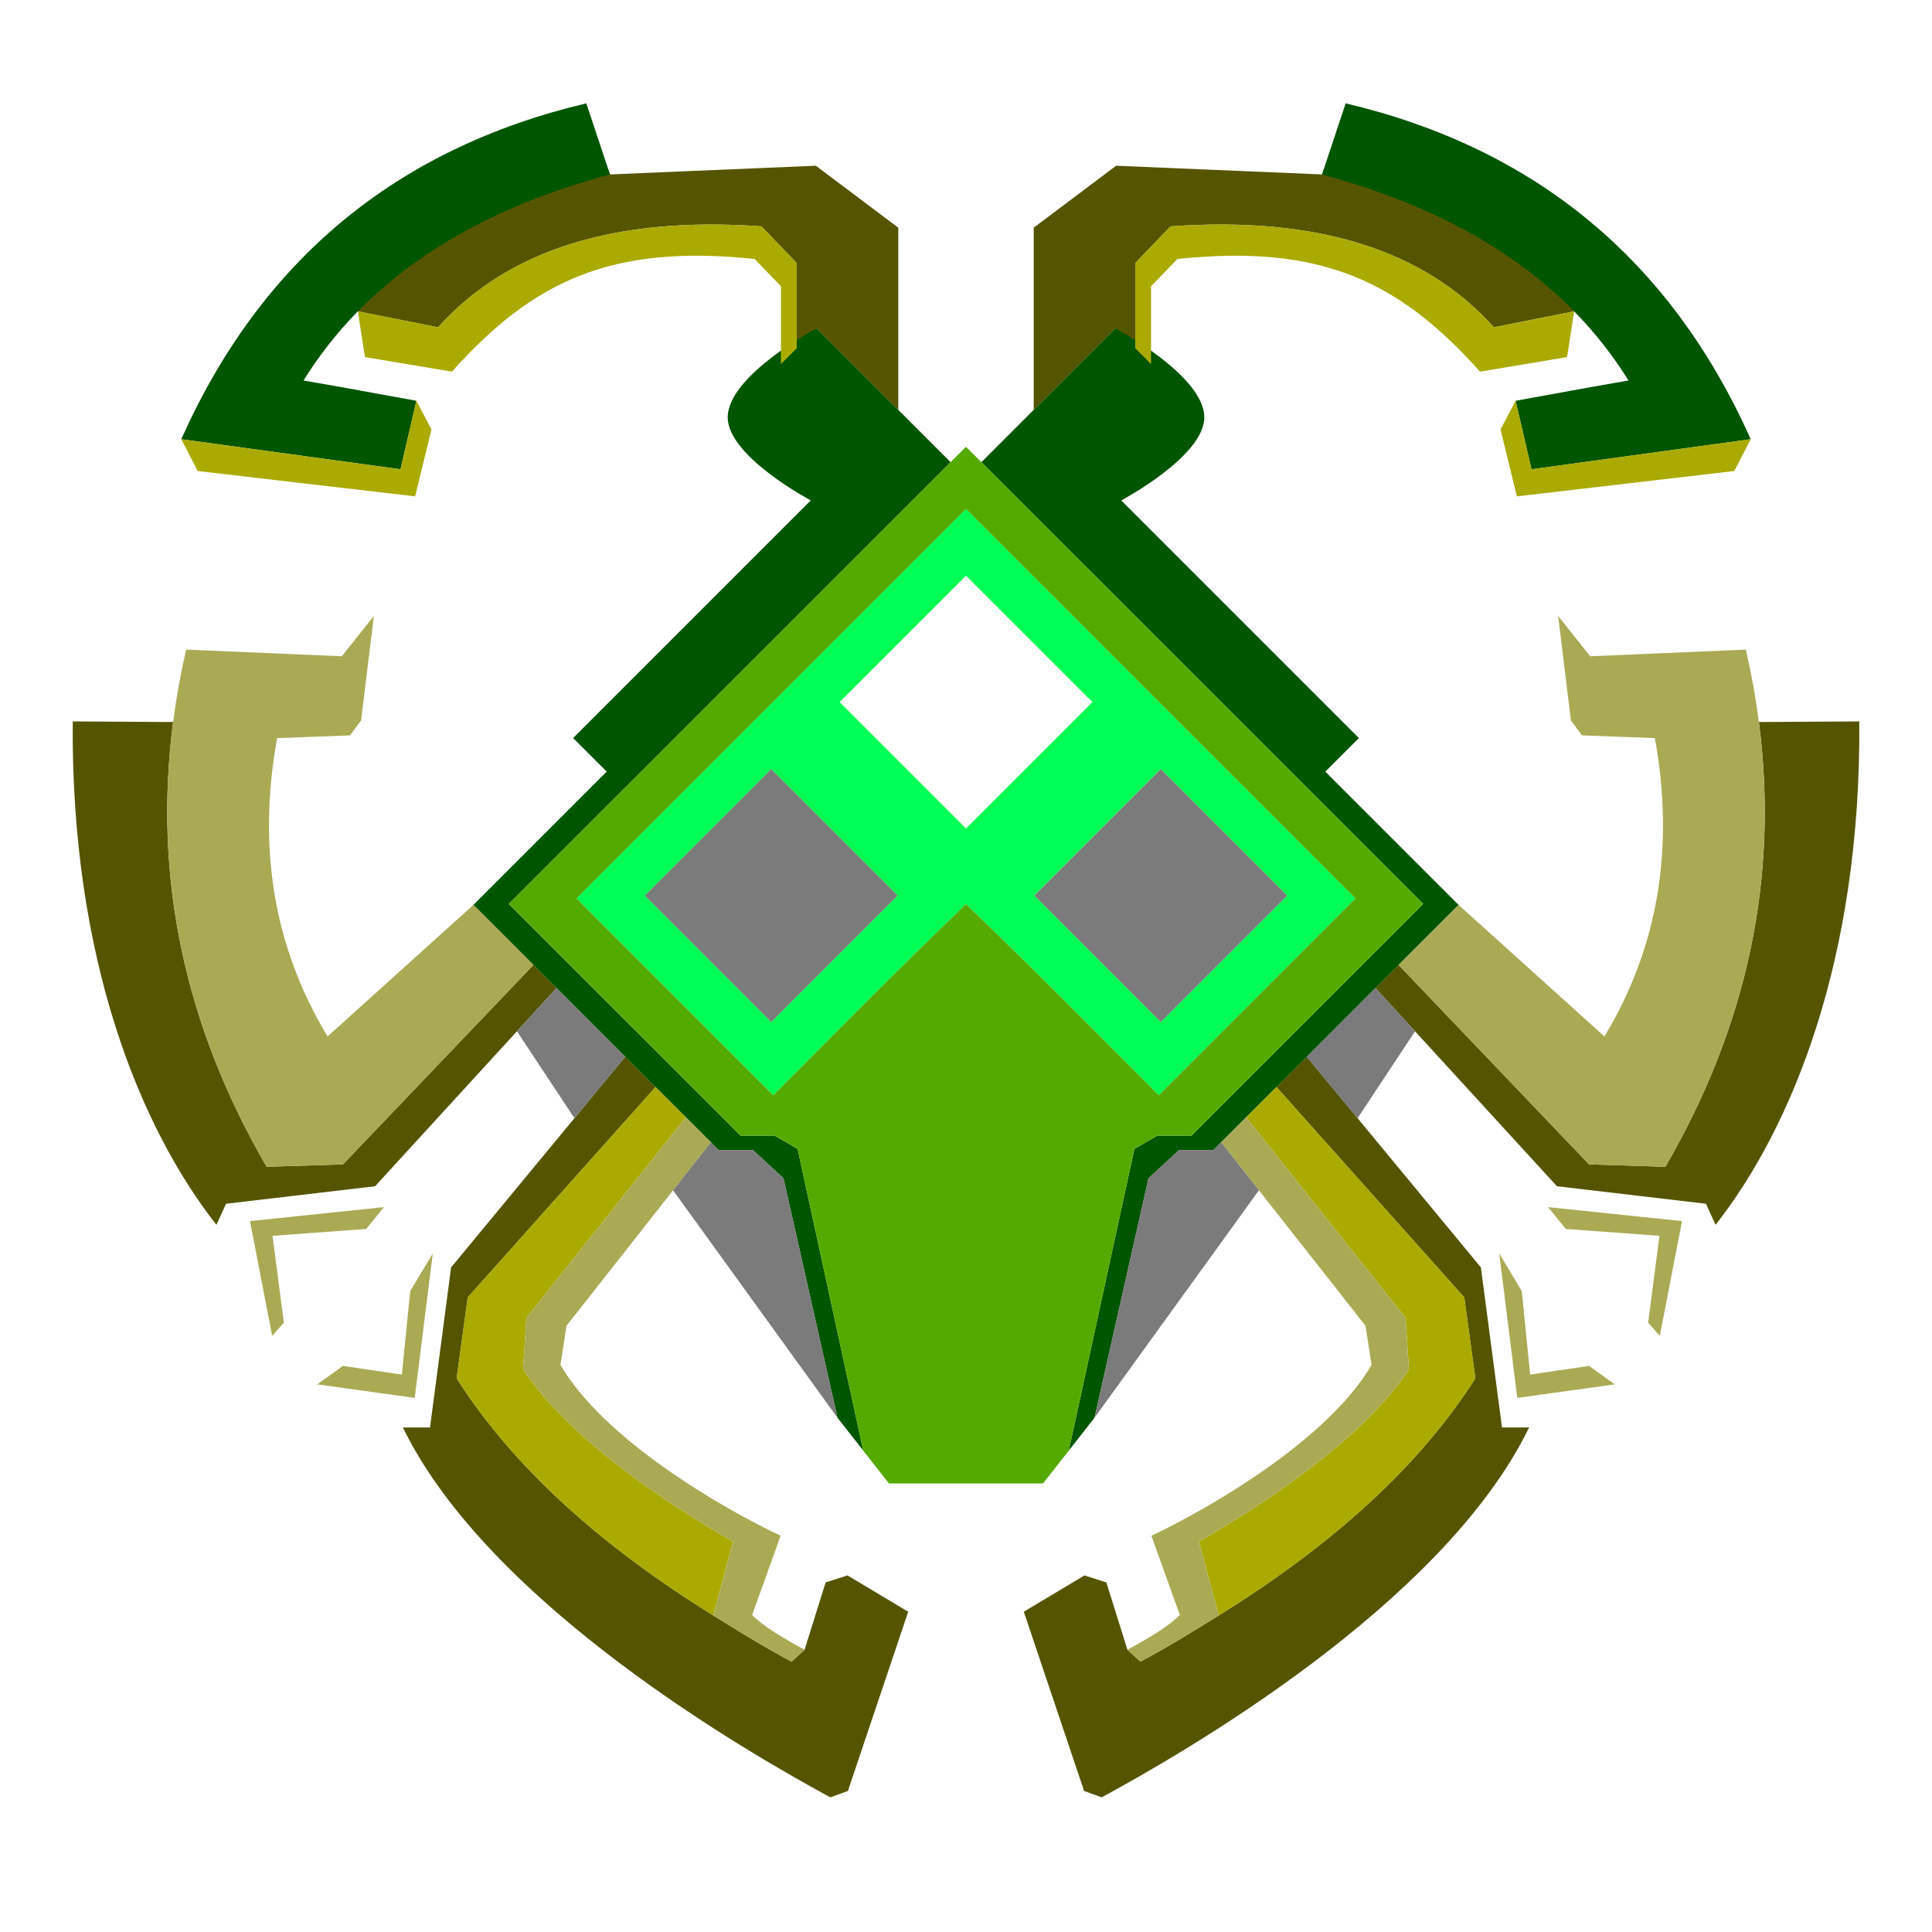
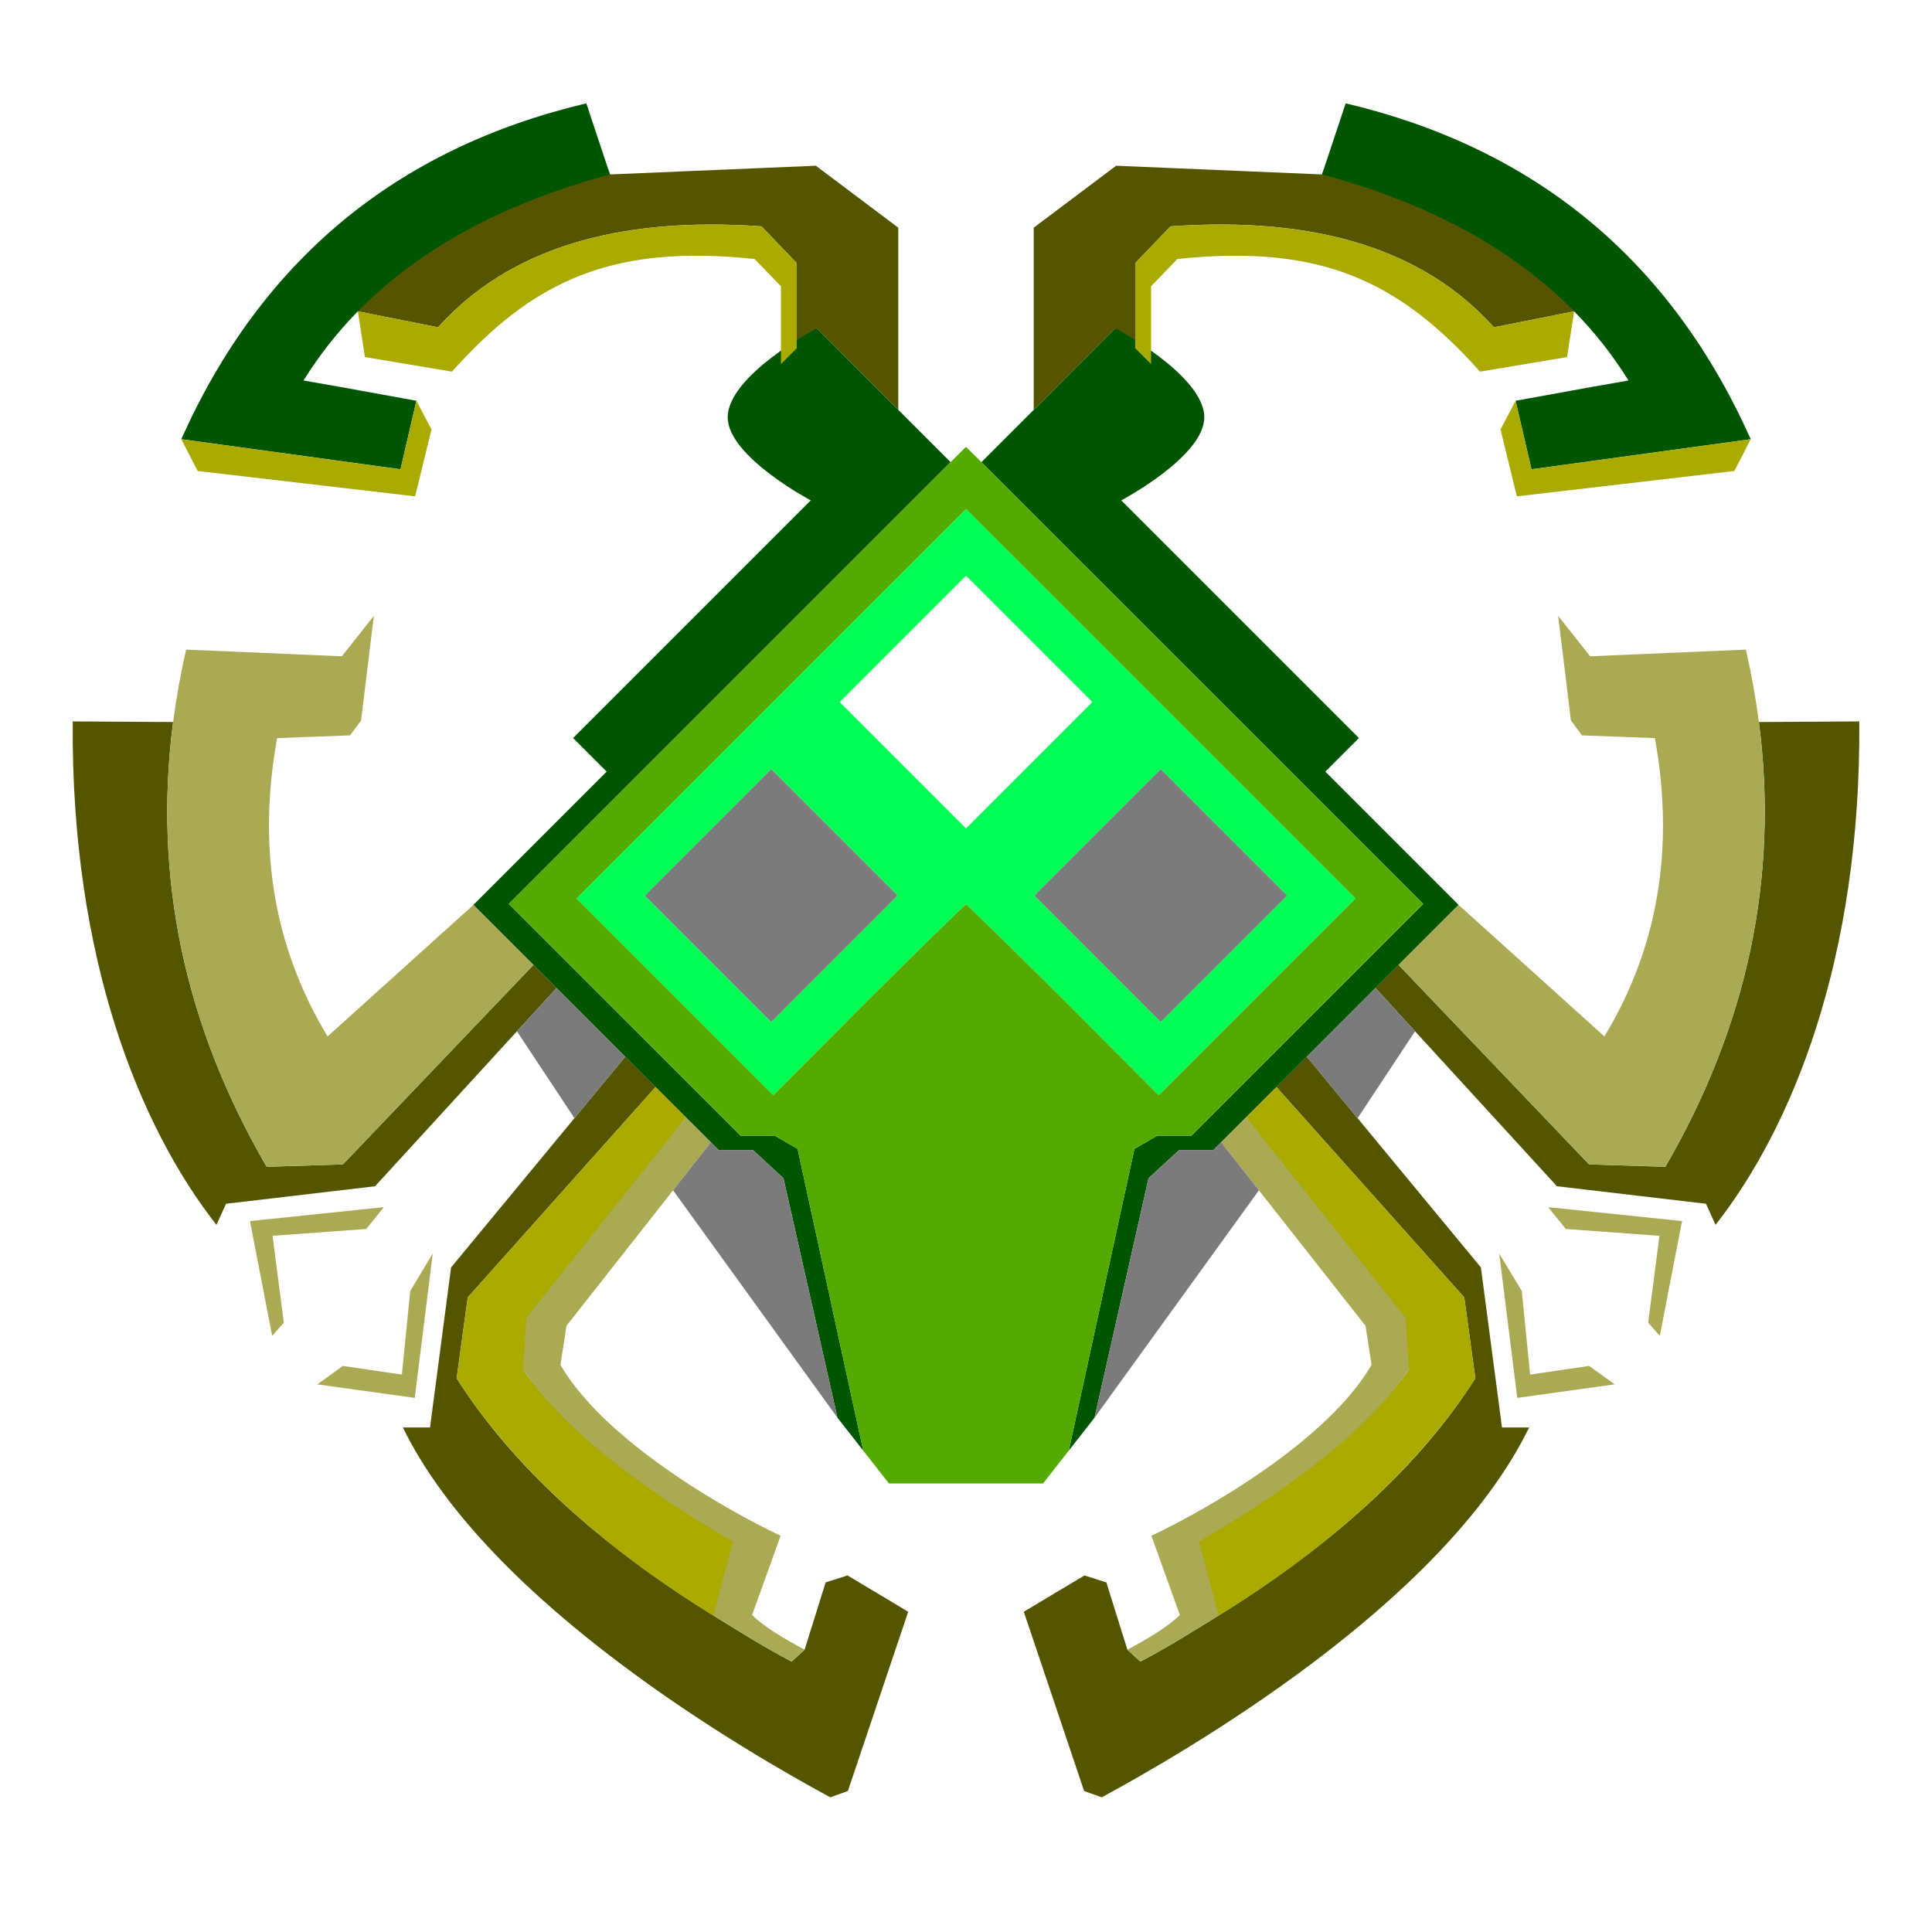
<svg xmlns="http://www.w3.org/2000/svg" width="128" height="128" viewBox="0 0 128 128" version="1.1" id="svg1" xml:space="preserve">
  <defs id="defs1" />
  <path id="Mid" style="fill:#555500;fill-opacity:1;stroke:none;stroke-width:0.128;stroke-linecap:round;stroke-linejoin:round" d="m 123.182,47.795 -6.65,0.041 c 1.325,10.254 -0.742,20.076 -6.199,29.467 l -5.053,-0.16 -12.621,-13.215 -1.531,1.533 12.023,13.131 9.873,1.16 0.637,1.396 c 5.041,-6.418 9.647,-17.576 9.521,-33.354 z m -36.605,22.215 -2.008,2.006 v 0.004 l 12.443,13.938 0.734,5.361 c -3.69,5.796 -9.431,11.015 -17.004,15.709 -1.672,1.036 -3.329,2.076 -5.189,3.059 l -0.859,-0.789 -1.395,-4.459 -1.449,-0.463 -4.021,2.406 3.996,11.875 1.168,0.422 v -0.002 c 5.243,-2.844 22.587,-12.74 28.316,-24.504 H 99.51 L 98.113,83.969 Z M 4.818,47.795 l 6.65,0.041 c -1.325,10.254 0.742,20.076 6.199,29.467 l 5.053,-0.16 12.621,-13.215 1.531,1.533 -12.023,13.131 -9.873,1.16 -0.637,1.396 C 9.299,74.731 4.693,63.572 4.818,47.795 Z m 36.605,22.215 2.008,2.006 v 0.004 l -12.443,13.938 -0.734,5.361 c 3.69,5.796 9.431,11.015 17.004,15.709 1.672,1.036 3.329,2.076 5.189,3.059 l 0.859,-0.789 1.395,-4.459 1.449,-0.463 4.021,2.406 -3.996,11.875 -1.168,0.422 v -0.002 C 49.765,116.232 32.421,106.336 26.691,94.572 h 1.799 l 1.396,-10.603 z" />
  <path id="OuterMid" style="fill:#555500;fill-opacity:1;stroke:none;stroke-width:0.128;stroke-linecap:round;stroke-linejoin:round" d="m 73.947,10.98 -5.461,4.105 V 27.152 L 73.889,21.75 l 1.324,1.322 v -5.641 l 2.334,-2.434 c 9.665,-0.691 16.807,1.538 21.43,6.686 l 5.314,-1.057 C 101.696,15.289 89.154,6.846 87.586,11.557 Z m -19.895,0 5.461,4.105 V 27.152 L 54.111,21.75 52.787,23.072 V 17.432 L 50.453,14.998 C 40.789,14.307 33.646,16.536 29.023,21.684 L 23.709,20.627 C 26.304,15.289 38.846,6.846 40.414,11.557 Z" />
  <path id="OuterShadow" style="fill:#005500;fill-opacity:1;stroke:none;stroke-width:0.128;stroke-linecap:round;stroke-linejoin:round" d="m 89.154,6.846 -1.568,4.711 c 9.462,2.543 16.231,7.093 20.305,13.652 l -2.502,0.439 -4.977,0.904 1.053,4.539 14.525,-1.992 C 110.695,17.25 101.75,9.83 89.154,6.846 Z m -50.309,0 1.568,4.711 C 30.952,14.1 24.183,18.65 20.109,25.209 l 2.502,0.439 4.977,0.904 -1.053,4.539 -14.525,-1.992 C 17.305,17.25 26.25,9.83 38.846,6.846 Z" />
  <path id="Shadow" style="fill:#005500;fill-opacity:1;stroke:none;stroke-width:0.128;stroke-linecap:round;stroke-linejoin:round" d="m 73.889,21.75 -8.869,8.871 29.27,29.268 -15.354,15.352 h -2.262 l -1.516,0.875 -4.348,19.99 1.705,-2.178 3.578,-15.865 2.027,-1.871 h 2.273 l 0.51,-0.512 5.672,-5.666 10.061,-10.062 -8.83,-8.83 2.225,-2.223 -15.746,-15.746 c 0,0 5.502,-2.908 5.502,-5.502 C 79.787,24.869 73.889,21.75 73.889,21.75 Z m -19.777,0 8.869,8.871 -29.27,29.268 15.354,15.352 h 2.262 l 1.516,0.875 4.348,19.99 L 55.484,93.928 51.906,78.062 49.879,76.191 H 47.605 L 47.096,75.68 41.424,70.014 31.363,59.951 40.193,51.121 37.969,48.898 53.715,33.152 c 0,0 -5.502,-2.908 -5.502,-5.502 C 48.213,24.869 54.111,21.75 54.111,21.75 Z" />
-   <path id="LightShadow" style="fill:#aaaa00;fill-opacity:1;stroke:none;stroke-width:0.128;stroke-linecap:round;stroke-linejoin:round" d="m 84.568,72.02 -2.006,2.006 10.564,13.289 0.219,3.42 c -2.465,3.633 -7.102,7.435 -13.912,11.402 l 1.309,4.891 c 7.573,-4.694 13.313,-9.913 17.004,-15.709 l -0.734,-5.361 z m -41.137,0 2.006,2.006 -10.564,13.289 -0.219,3.42 c 2.465,3.633 7.102,7.435 13.912,11.402 l -1.309,4.891 C 39.685,102.333 33.944,97.114 30.254,91.318 l 0.734,-5.361 z" />
+   <path id="LightShadow" style="fill:#aaaa00;fill-opacity:1;stroke:none;stroke-width:0.128;stroke-linecap:round;stroke-linejoin:round" d="m 84.568,72.02 -2.006,2.006 9.952,13.456 0.831,3.253 c -2.465,3.633 -8.141,7.336 -14.951,11.303 l 1.791,5.335 c 7.749,-4.65 13.87,-10.258 17.56,-16.054 l -0.734,-5.361 z m -41.137,0 2.006,2.006 -9.952,13.456 -0.831,3.253 c 2.465,3.633 8.141,7.336 14.951,11.303 l -1.791,5.335 C 40.065,102.722 33.944,97.114 30.254,91.318 l 0.734,-5.361 z" />
  <path id="OuterLightShadow" style="fill:#aaaa00;fill-opacity:1;stroke:none;stroke-width:0.128;stroke-linecap:round;stroke-linejoin:round" d="m 81.053,14.879 c -1.129,-0.005 -2.298,0.033 -3.506,0.119 l -2.334,2.434 v 5.641 l 1.047,1.047 v -5.154 l 1.746,-1.807 c 9.497,-1.007 14.691,1.468 20.051,7.463 l 5.764,-0.965 0.471,-3.029 -5.314,1.057 C 94.932,17.18 88.957,14.913 81.053,14.879 Z m 19.359,11.674 -0.998,1.9 1.082,4.432 14.406,-1.68 1.088,-2.105 -14.525,1.992 z M 46.947,14.879 c 1.129,-0.005 2.298,0.033 3.506,0.119 l 2.334,2.434 v 5.641 l -1.047,1.047 v -5.154 l -1.746,-1.807 c -9.497,-1.007 -14.691,1.468 -20.051,7.463 l -5.764,-0.965 -0.471,-3.029 5.314,1.057 c 4.044,-4.504 10.019,-6.771 17.924,-6.805 z m -19.359,11.674 0.998,1.9 -1.082,4.432 -14.406,-1.68 -1.088,-2.105 14.525,1.992 z" />
  <path id="Center" style="fill:#00ff55;fill-opacity:1;stroke:none;stroke-width:0.128;stroke-linecap:round;stroke-linejoin:round" d="m 64,33.721 v 4.42 L 72.373,46.514 64,54.887 v 5.014 c 4.33,4.146 8.531,8.425 12.77,12.664 l 13.037,-13.039 z m 12.904,17.238 8.373,8.377 -8.373,8.373 -8.373,-8.377 z M 64,33.721 v 4.42 L 55.627,46.514 64,54.887 v 5.014 C 59.67,64.047 55.469,68.326 51.23,72.564 L 38.193,59.525 Z m -12.904,17.238 -8.373,8.377 8.373,8.373 8.373,-8.377 z" />
  <path id="Face" style="fill:#55aa00;fill-opacity:1;stroke:none;stroke-width:0.128;stroke-linecap:round;stroke-linejoin:round" d="m 64,29.602 v 4.119 L 89.807,59.525 76.77,72.564 C 72.531,68.326 68.33,64.047 64,59.9 v 38.385 h 5.102 l 1.709,-2.178 4.348,-19.994 1.516,-0.873 h 2.262 L 94.289,59.887 65.02,30.619 Z m 0,0 v 4.119 L 38.193,59.525 51.23,72.564 C 55.469,68.326 59.67,64.047 64,59.9 V 98.285 H 58.898 L 57.189,96.107 52.842,76.113 51.326,75.24 H 49.064 L 33.711,59.887 62.98,30.619 Z" />
  <path id="Highlight" style="fill:#aaaa55;fill-opacity:1;stroke:none;stroke-width:0.128;stroke-linecap:round;stroke-linejoin:round" d="m 103.232,40.807 0.844,6.924 0.736,0.99 4.828,0.18 c 1.323,7.301 0.207,13.892 -3.344,19.766 l -9.66,-8.715 -3.979,3.977 12.621,13.215 5.053,0.16 c 5.457,-9.391 7.524,-19.213 6.199,-29.467 -0.205,-1.59 -0.493,-3.188 -0.861,-4.799 l -10.316,0.443 z m -20.67,33.219 -1.658,1.654 9.564,12.156 0.4,2.59 c -2.863,4.949 -10.751,9.516 -14.586,11.322 l 1.887,5.248 c -0.761,0.773 -2.181,1.607 -3.477,2.301 l 0.859,0.789 c 1.861,-0.983 3.518,-2.022 5.189,-3.059 l -1.309,-4.891 c 6.81,-3.967 11.447,-7.77 13.912,-11.402 l -0.219,-3.42 z m 20.004,5.951 1.172,1.445 6.205,0.453 -0.748,5.756 0.773,0.873 1.471,-7.604 z m -3.238,3.07 1.195,9.568 6.455,-0.898 -1.695,-1.221 -3.908,0.574 -0.553,-5.535 z M 24.768,40.807 l -0.844,6.924 -0.736,0.99 -4.828,0.18 c -1.323,7.301 -0.207,13.892 3.344,19.766 l 9.66,-8.715 3.979,3.977 -12.621,13.215 -5.053,0.16 c -5.457,-9.391 -7.524,-19.213 -6.199,-29.467 0.205,-1.59 0.493,-3.188 0.861,-4.799 l 10.316,0.443 z m 20.67,33.219 1.658,1.654 -9.564,12.156 -0.4,2.59 c 2.863,4.949 10.751,9.516 14.586,11.322 l -1.887,5.248 c 0.761,0.773 2.181,1.607 3.477,2.301 l -0.859,0.789 c -1.861,-0.983 -3.518,-2.022 -5.189,-3.059 l 1.309,-4.891 C 41.757,98.17 37.119,94.367 34.654,90.734 l 0.219,-3.42 z m -20.004,5.951 -1.172,1.445 -6.205,0.453 0.748,5.756 -0.773,0.873 -1.471,-7.604 z m 3.238,3.07 -1.195,9.568 -6.455,-0.898 1.695,-1.221 3.908,0.574 0.553,-5.535 z" />
  <path id="Eye" style="fill:#7b7b7b;fill-opacity:1;stroke-width:1.25;stroke-linecap:round;stroke-linejoin:round" d="m 76.904,50.959 -8.373,8.373 8.373,8.377 8.373,-8.373 z m 14.223,14.502 -4.551,4.553 3.367,4.07 L 93.75,68.326 Z m -10.223,10.219 -0.51,0.512 H 78.121 L 76.094,78.062 72.516,93.928 83.406,78.861 v -0.002 z M 51.096,50.959 59.469,59.332 51.096,67.709 42.723,59.336 Z M 36.873,65.461 41.424,70.014 38.057,74.084 34.25,68.326 Z m 10.223,10.219 0.51,0.512 h 2.273 L 51.906,78.062 55.484,93.928 44.594,78.861 v -0.002 z" />
</svg>
